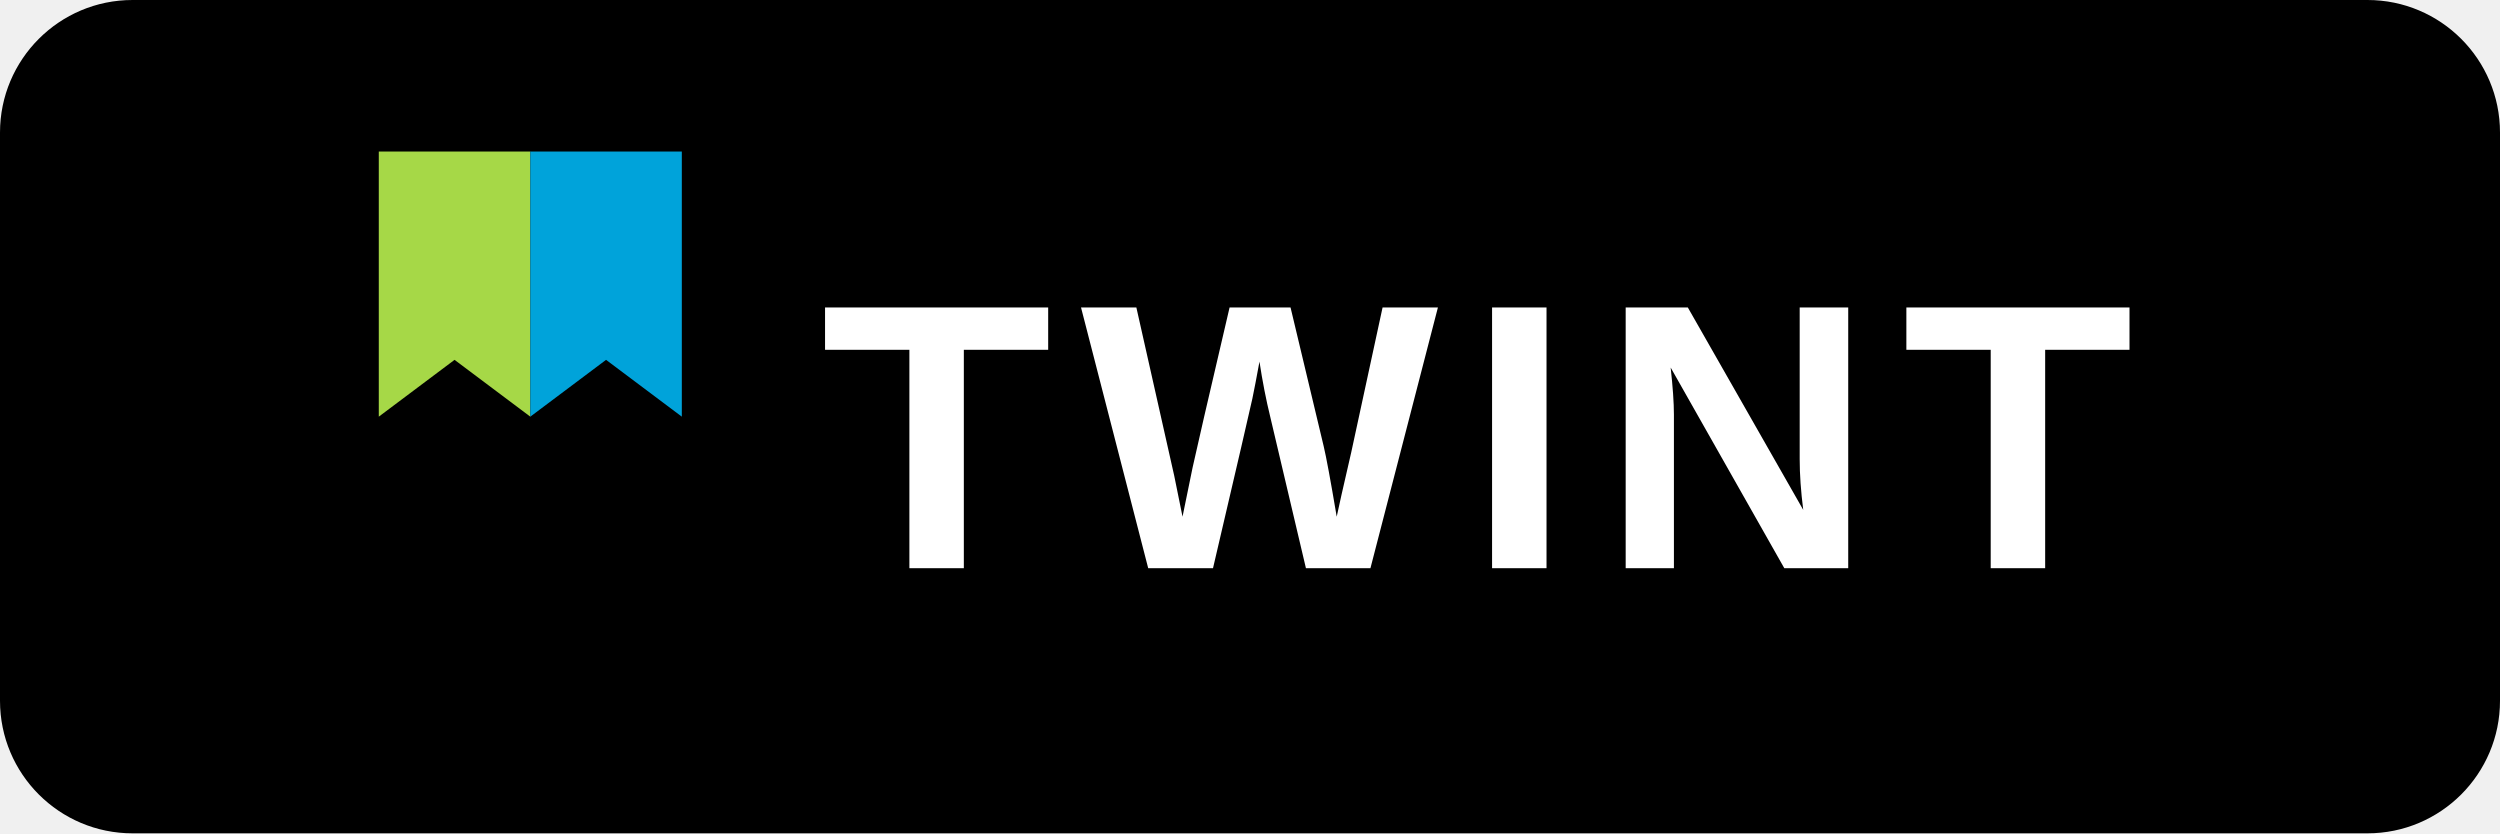
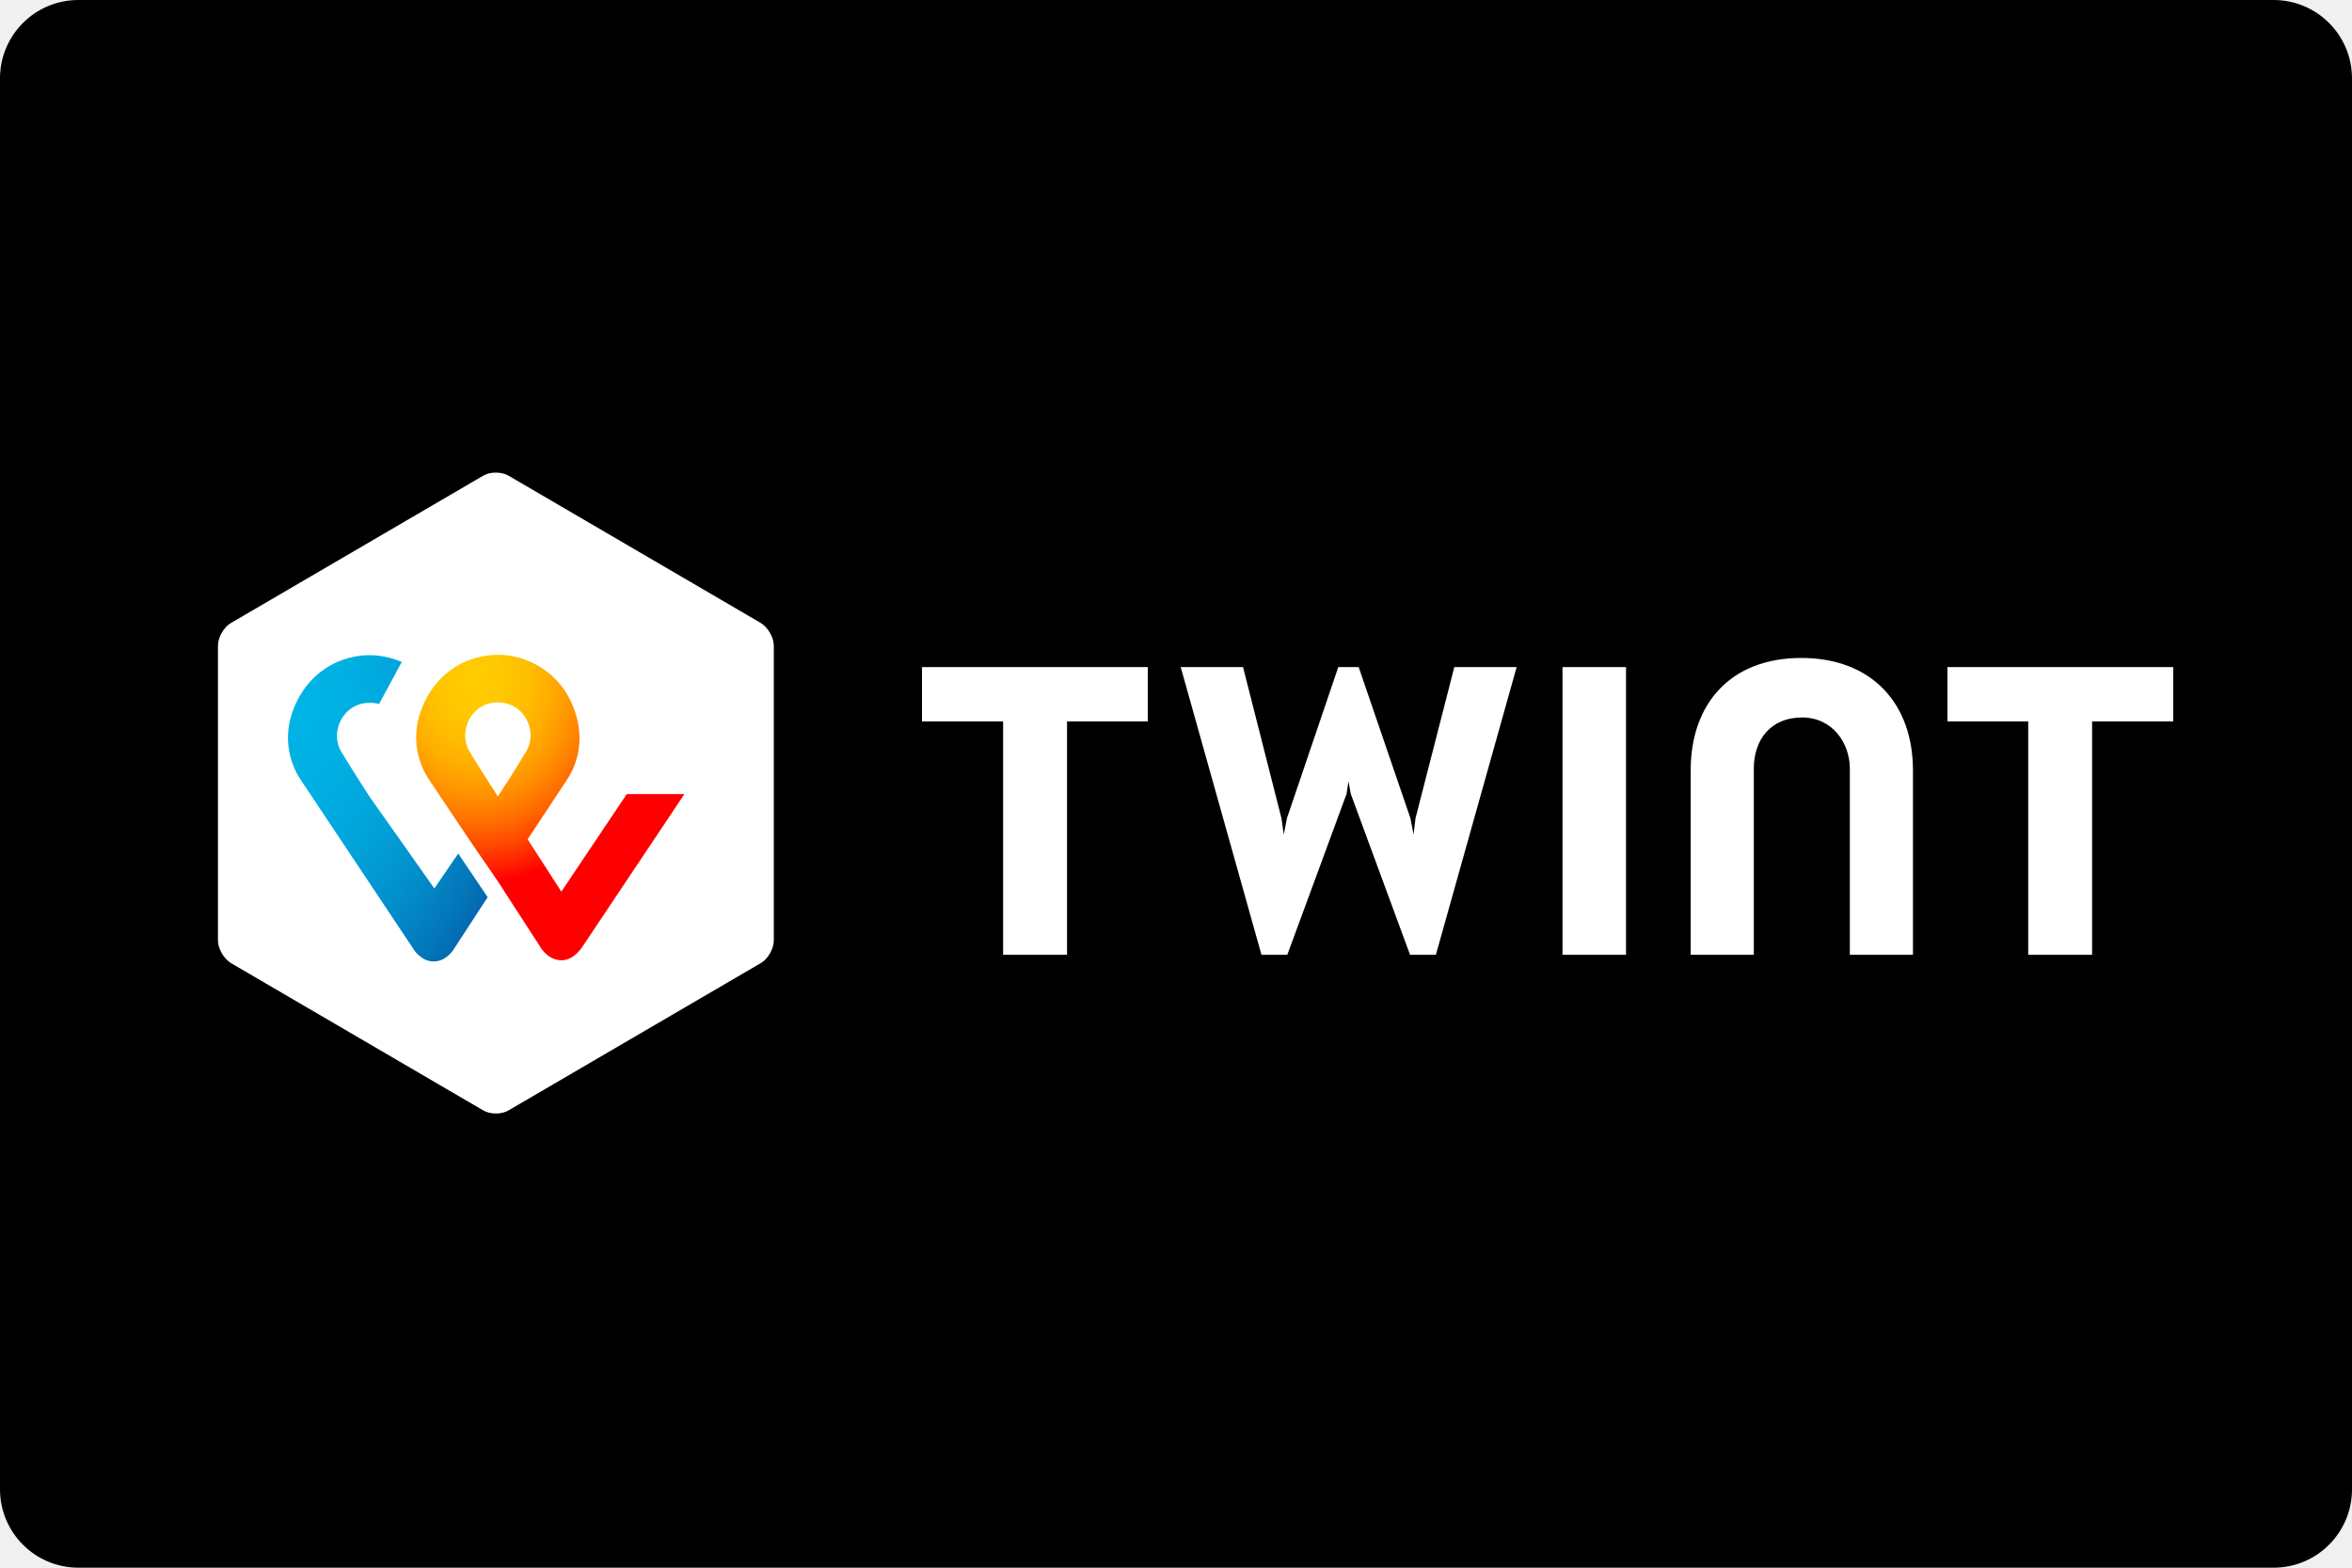
- <svg xmlns="http://www.w3.org/2000/svg" viewBox="0 0 132 44" width="132" height="44" role="img" aria-label="TWINT">
-   <rect width="132" height="44" rx="7" fill="#000000" />
-   <path d="M20 8 H28 V22 L24 19 L20 22 Z" fill="#a6d847" />
-   <path d="M28 8 H36 V22 L32 19 L28 22 Z" fill="#00a3da" />
-   <text x="78" y="30" font-family="Arial, Helvetica, sans-serif" font-size="20" font-weight="700" fill="#ffffff" text-anchor="middle" letter-spacing="1.5">TWINT</text>
+ <svg xmlns="http://www.w3.org/2000/svg" width="120" height="80" viewBox="0 0 120 80">
+   <defs>
+     <radialGradient id="a" cx="22.357%" cy="8.811%" r="113.202%" fx="22.357%" fy="8.811%">
+       <stop stop-color="#FFCC00" offset="0%" />
+       <stop stop-color="#FFC800" offset="9.157%" />
+       <stop stop-color="#FFBD00" offset="17.39%" />
+       <stop stop-color="#FFAB00" offset="25.28%" />
+       <stop stop-color="#FF9100" offset="32.95%" />
+       <stop stop-color="#FF7000" offset="40.46%" />
+       <stop stop-color="#FF4700" offset="47.86%" />
+       <stop stop-color="#FF1800" offset="55.03%" />
+       <stop stop-color="#FF0000" offset="58.22%" />
+       <stop stop-color="#FF0000" offset="100%" />
+     </radialGradient>
+     <radialGradient id="b" cx="2.552%" cy="14.432%" r="139.457%" fx="2.552%" fy="14.432%">
+       <stop stop-color="#00B4E6" offset="0%" />
+       <stop stop-color="#00B0E3" offset="20.1%" />
+       <stop stop-color="#01A5DB" offset="38.98%" />
+       <stop stop-color="#0292CD" offset="57.37%" />
+       <stop stop-color="#0377BA" offset="75.46%" />
+       <stop stop-color="#0455A1" offset="93.16%" />
+       <stop stop-color="#054696" offset="100%" />
+     </radialGradient>
+   </defs>
+   <g fill="none" fill-rule="evenodd">
+     <rect width="120" height="80" fill="#000000" rx="4" />
+     <g fill-rule="nonzero" transform="translate(11 24)">
+       <path fill="#FFFFFF" d="M28.48,23.991 C28.48,24.416 28.18,24.942 27.82,25.145 L14.96,32.656 C14.6,32.879 14,32.879 13.64,32.656 L0.78,25.145 C0.42,24.922 0.12,24.416 0.12,23.991 L0.12,8.948 C0.12,8.523 0.42,7.997 0.78,7.794 L13.64,0.283 C14,0.061 14.6,0.061 14.96,0.283 L27.82,7.794 C28.18,8.017 28.48,8.523 28.48,8.948 L28.48,23.991 Z" />
+       <polygon fill="#FFFFFF" points="99.88 10.042 88.36 10.042 88.36 12.815 92.48 12.815 92.48 24.72 95.74 24.72 95.74 12.815 99.88 12.815" />
+       <polygon fill="#FFFFFF" points="47.56 10.042 36.04 10.042 36.04 12.815 40.18 12.815 40.18 24.72 43.44 24.72 43.44 12.815 47.56 12.815" />
+       <path fill="#FFFFFF" d="M80.9,9.576 C77.28,9.576 75.26,11.925 75.26,15.306 L75.26,24.72 L78.48,24.72 L78.48,15.225 C78.48,13.747 79.34,12.613 80.94,12.613 C82.52,12.613 83.38,13.949 83.38,15.225 L83.38,24.72 L86.6,24.72 L86.6,15.306 C86.6,11.925 84.52,9.576 80.9,9.576 L80.9,9.576 Z" />
+       <polygon fill="#FFFFFF" points="68.72 10.042 68.72 24.72 71.96 24.72 71.96 10.042" />
+       <polyline fill="#FFFFFF" points="57.8 15.872 57.92 16.52 60.94 24.72 62.26 24.72 66.38 10.042 63.2 10.042 61.22 17.755 61.12 18.585 60.96 17.755 58.32 10.042 57.28 10.042 54.66 17.755 54.5 18.585 54.38 17.755 52.42 10.042 49.24 10.042 53.36 24.72 54.68 24.72 57.7 16.52 57.8 15.872" />
+       <path fill="url(#a)" d="M20.98,16.52 L17.64,21.501 L15.92,18.828 L17.9,15.832 C18.26,15.306 19.06,13.828 18.14,11.823 C17.4,10.204 15.8,9.414 14.4,9.414 C13,9.414 11.46,10.143 10.66,11.823 C9.74,13.747 10.54,15.265 10.88,15.771 C10.88,15.771 11.98,17.411 12.9,18.788 L14.4,20.974 L16.64,24.436 C16.66,24.456 17.02,25.003 17.64,25.003 C18.24,25.003 18.6,24.456 18.66,24.396 L23.92,16.52 L20.98,16.52 L20.98,16.52 Z M14.4,16.642 C14.4,16.642 13.52,15.285 12.96,14.354 C12.34,13.342 13.04,11.844 14.4,11.844 C15.78,11.844 16.46,13.342 15.84,14.354 C15.28,15.306 14.4,16.642 14.4,16.642 Z" />
+       <path fill="url(#b)" d="M11.16,21.339 L7.86,16.662 C7.86,16.662 6.98,15.306 6.42,14.374 C5.8,13.362 6.5,11.864 7.86,11.864 C8.04,11.864 8.2,11.884 8.34,11.925 L9.5,9.779 C8.96,9.556 8.4,9.434 7.86,9.434 C6.46,9.434 4.92,10.163 4.12,11.844 C3.2,13.767 4,15.285 4.34,15.791 L10.1,24.436 C10.14,24.517 10.52,25.064 11.12,25.064 C11.74,25.064 12.08,24.537 12.14,24.456 L13.88,21.784 L12.38,19.557 L11.16,21.339 Z" />
+     </g>
+   </g>
</svg>
